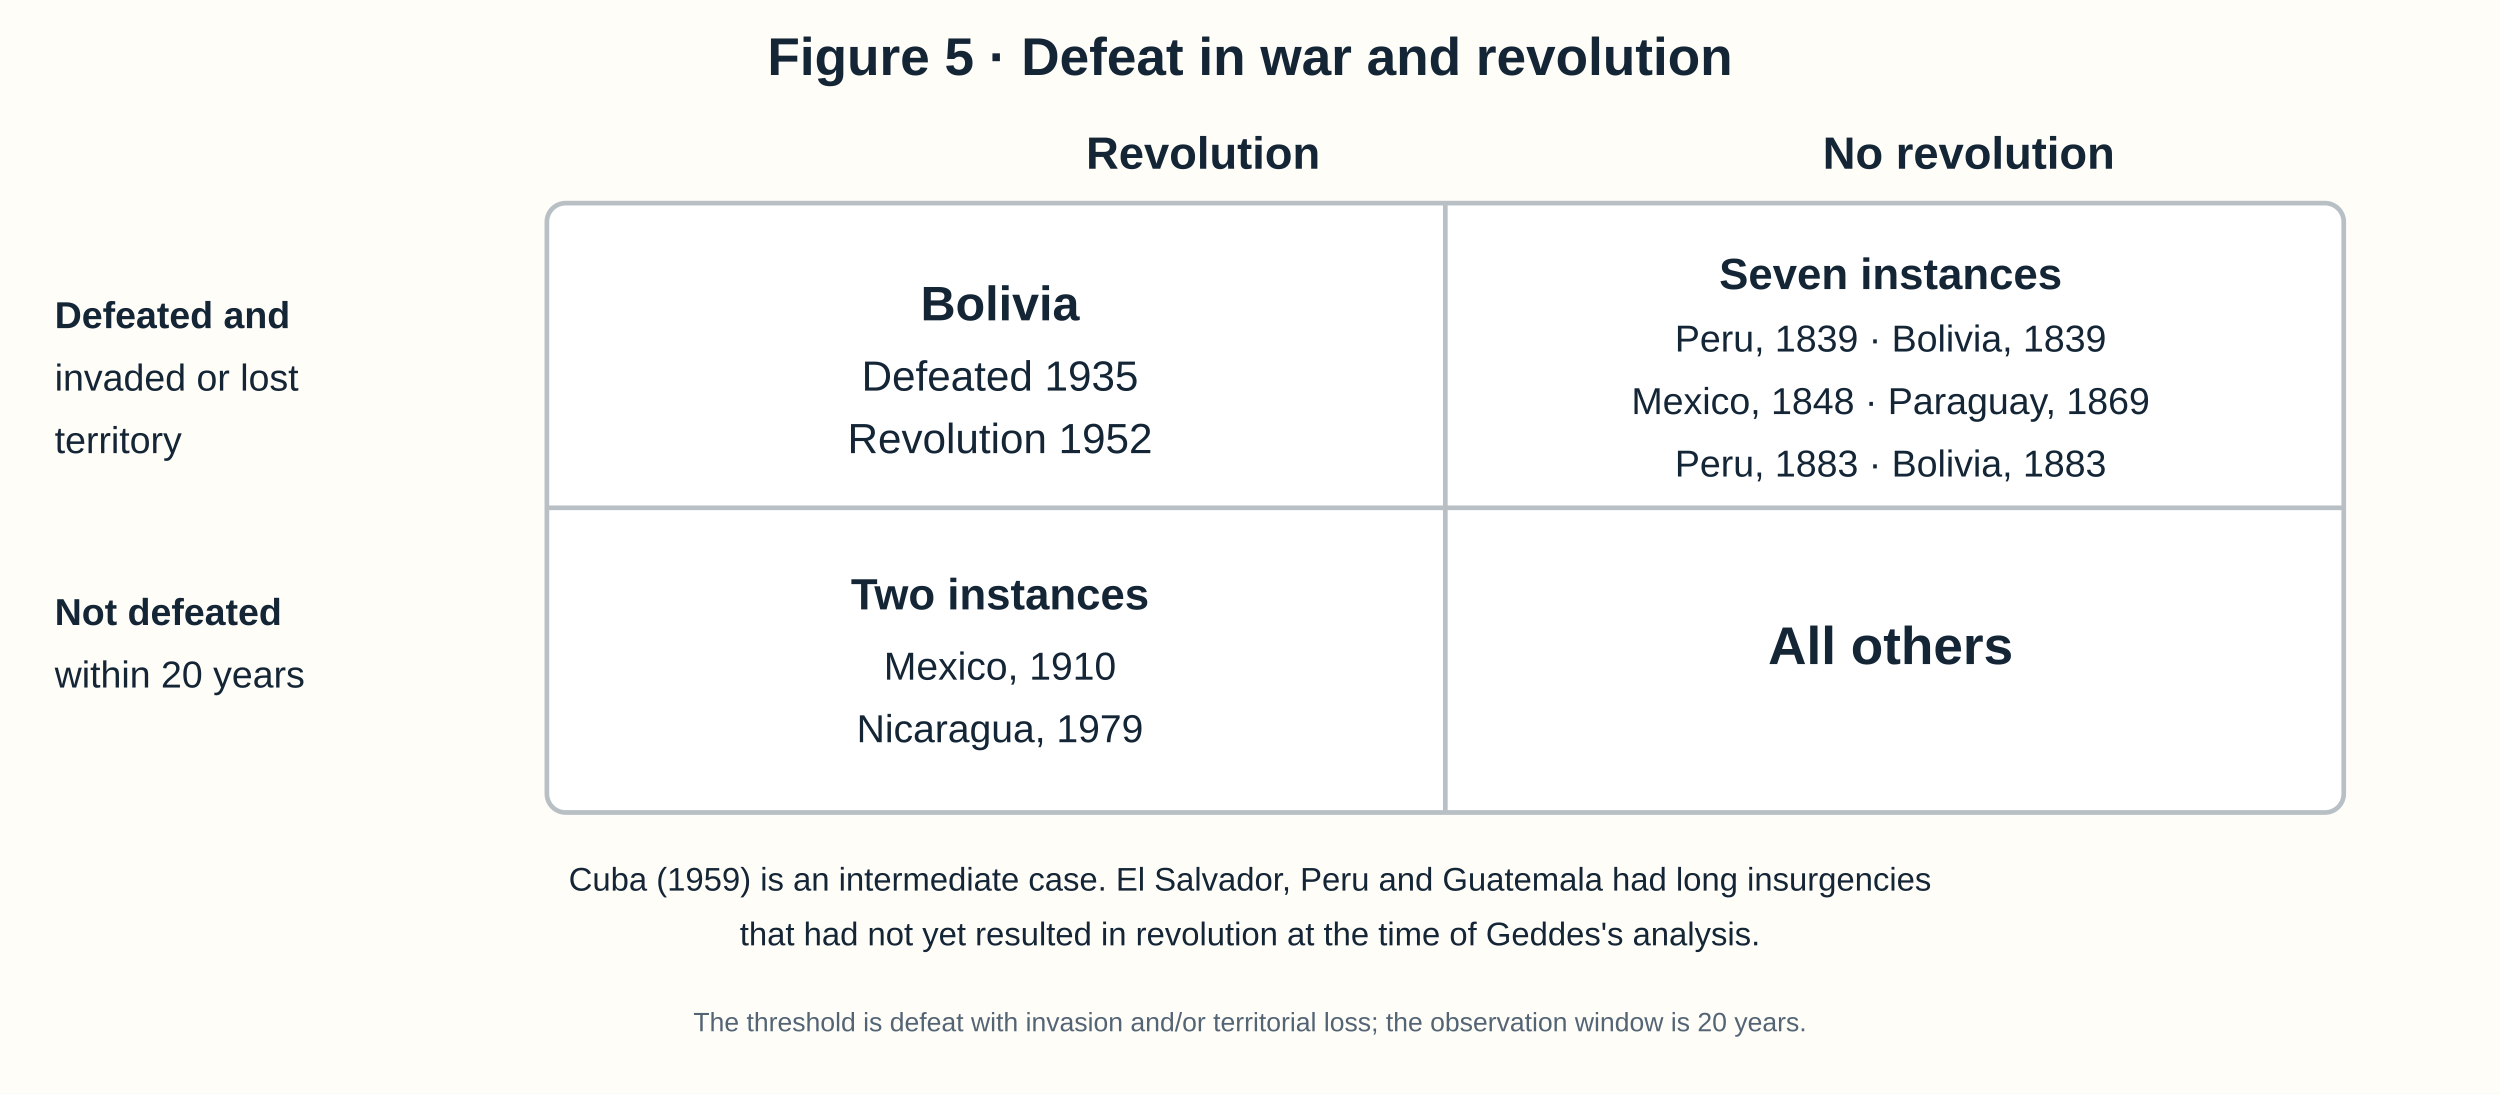
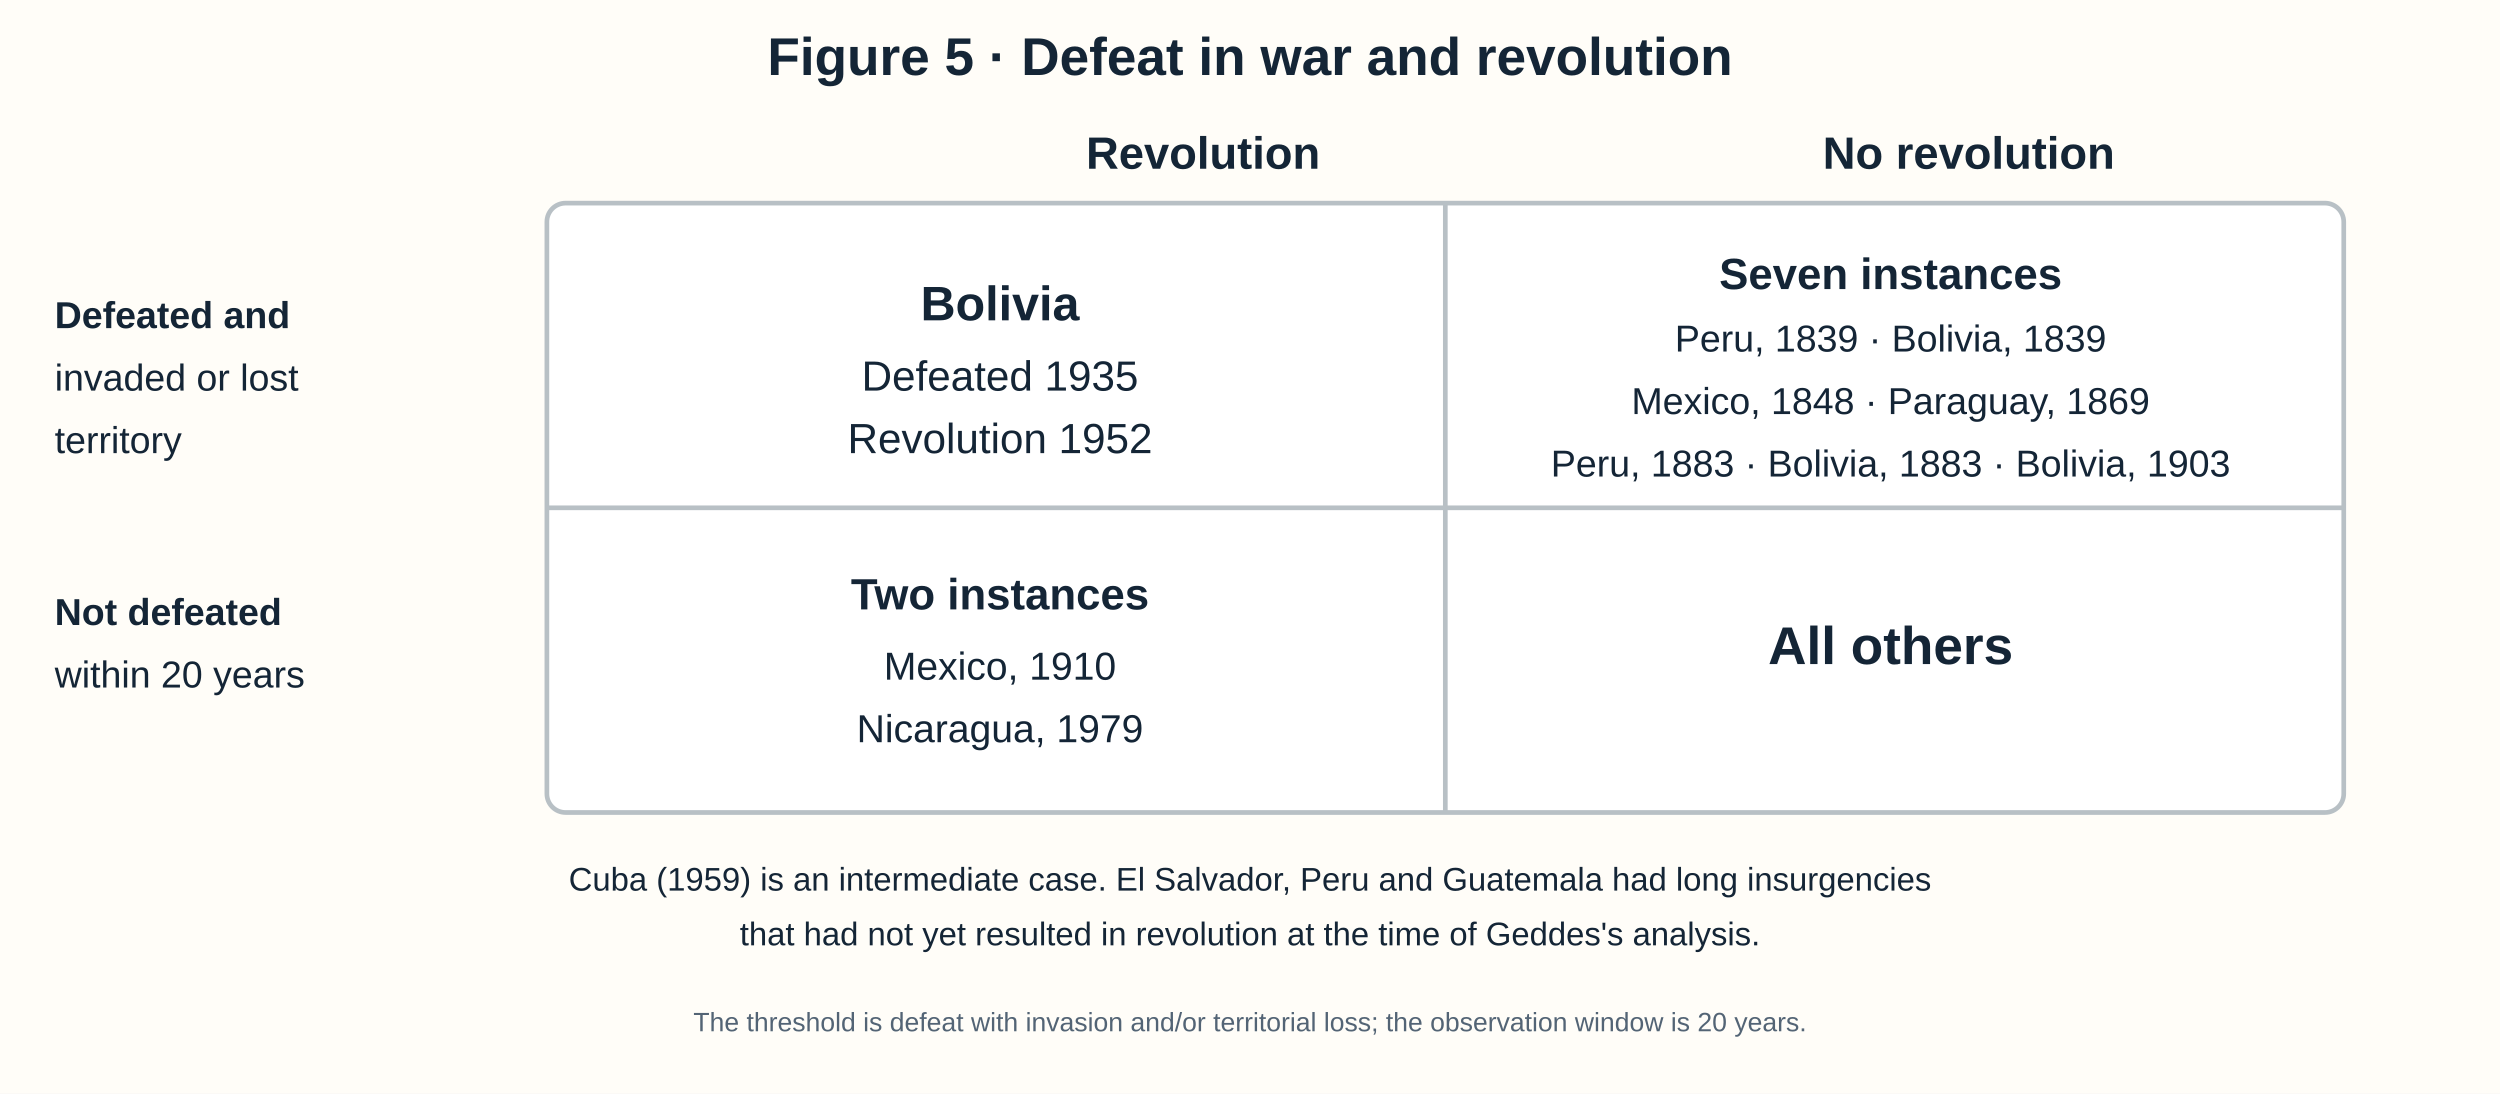
<svg xmlns="http://www.w3.org/2000/svg" viewBox="0 0 1600 700" role="img" aria-labelledby="t d">
  <rect width="1600" height="700" fill="#fffdf8" />
  <text x="800" y="48" text-anchor="middle" font-family="Arial,sans-serif" font-size="34" font-weight="700" fill="#142536">Figure 5 · Defeat in war and revolution</text>
  <g font-family="Arial,sans-serif" fill="#142536">
    <text x="770" y="108" text-anchor="middle" font-size="29" font-weight="700">Revolution</text>
    <text x="1260" y="108" text-anchor="middle" font-size="29" font-weight="700">No revolution</text>
  </g>
  <g stroke="#b8c0c5" stroke-width="3">
    <rect x="350" y="130" width="1150" height="390" rx="12" fill="#fff" />
    <path d="M925 130V520M350 325H1500" />
  </g>
  <g font-family="Arial,sans-serif" fill="#142536">
    <text x="35" y="210" font-size="24" font-weight="700">Defeated and</text>
    <text x="35" y="250" font-size="24">invaded or lost</text>
    <text x="35" y="290" font-size="24">territory</text>
    <text x="35" y="400" font-size="24" font-weight="700">Not defeated</text>
    <text x="35" y="440" font-size="24">within 20 years</text>
    <text x="640" y="205" text-anchor="middle" font-size="31" font-weight="700">Bolivia</text>
    <text x="640" y="250" text-anchor="middle" font-size="27">Defeated 1935</text>
    <text x="640" y="290" text-anchor="middle" font-size="27">Revolution 1952</text>
    <text x="1210" y="185" text-anchor="middle" font-size="28" font-weight="700">Seven instances</text>
    <text x="1210" y="225" text-anchor="middle" font-size="24">Peru, 1839 · Bolivia, 1839</text>
    <text x="1210" y="265" text-anchor="middle" font-size="24">Mexico, 1848 · Paraguay, 1869</text>
-     <text x="1210" y="305" text-anchor="middle" font-size="24">Peru, 1883 · Bolivia, 1883</text>
+     <text x="1210" y="305" text-anchor="middle" font-size="24">Peru, 1883 · Bolivia, 1883 · Bolivia, 1903</text>
    <text x="640" y="390" text-anchor="middle" font-size="28" font-weight="700">Two instances</text>
    <text x="640" y="435" text-anchor="middle" font-size="25">Mexico, 1910</text>
    <text x="640" y="475" text-anchor="middle" font-size="25">Nicaragua, 1979</text>
    <text x="1210" y="425" text-anchor="middle" font-size="34" font-weight="700">All others</text>
  </g>
  <text x="800" y="570" text-anchor="middle" font-family="Arial,sans-serif" font-size="21" fill="#142536">Cuba (1959) is an intermediate case. El Salvador, Peru and Guatemala had long insurgencies</text>
  <text x="800" y="605" text-anchor="middle" font-family="Arial,sans-serif" font-size="21" fill="#142536">that had not yet resulted in revolution at the time of Geddes's analysis.</text>
  <text x="800" y="660" text-anchor="middle" font-family="Arial,sans-serif" font-size="17" fill="#536475">The threshold is defeat with invasion and/or territorial loss; the observation window is 20 years.</text>
</svg>
